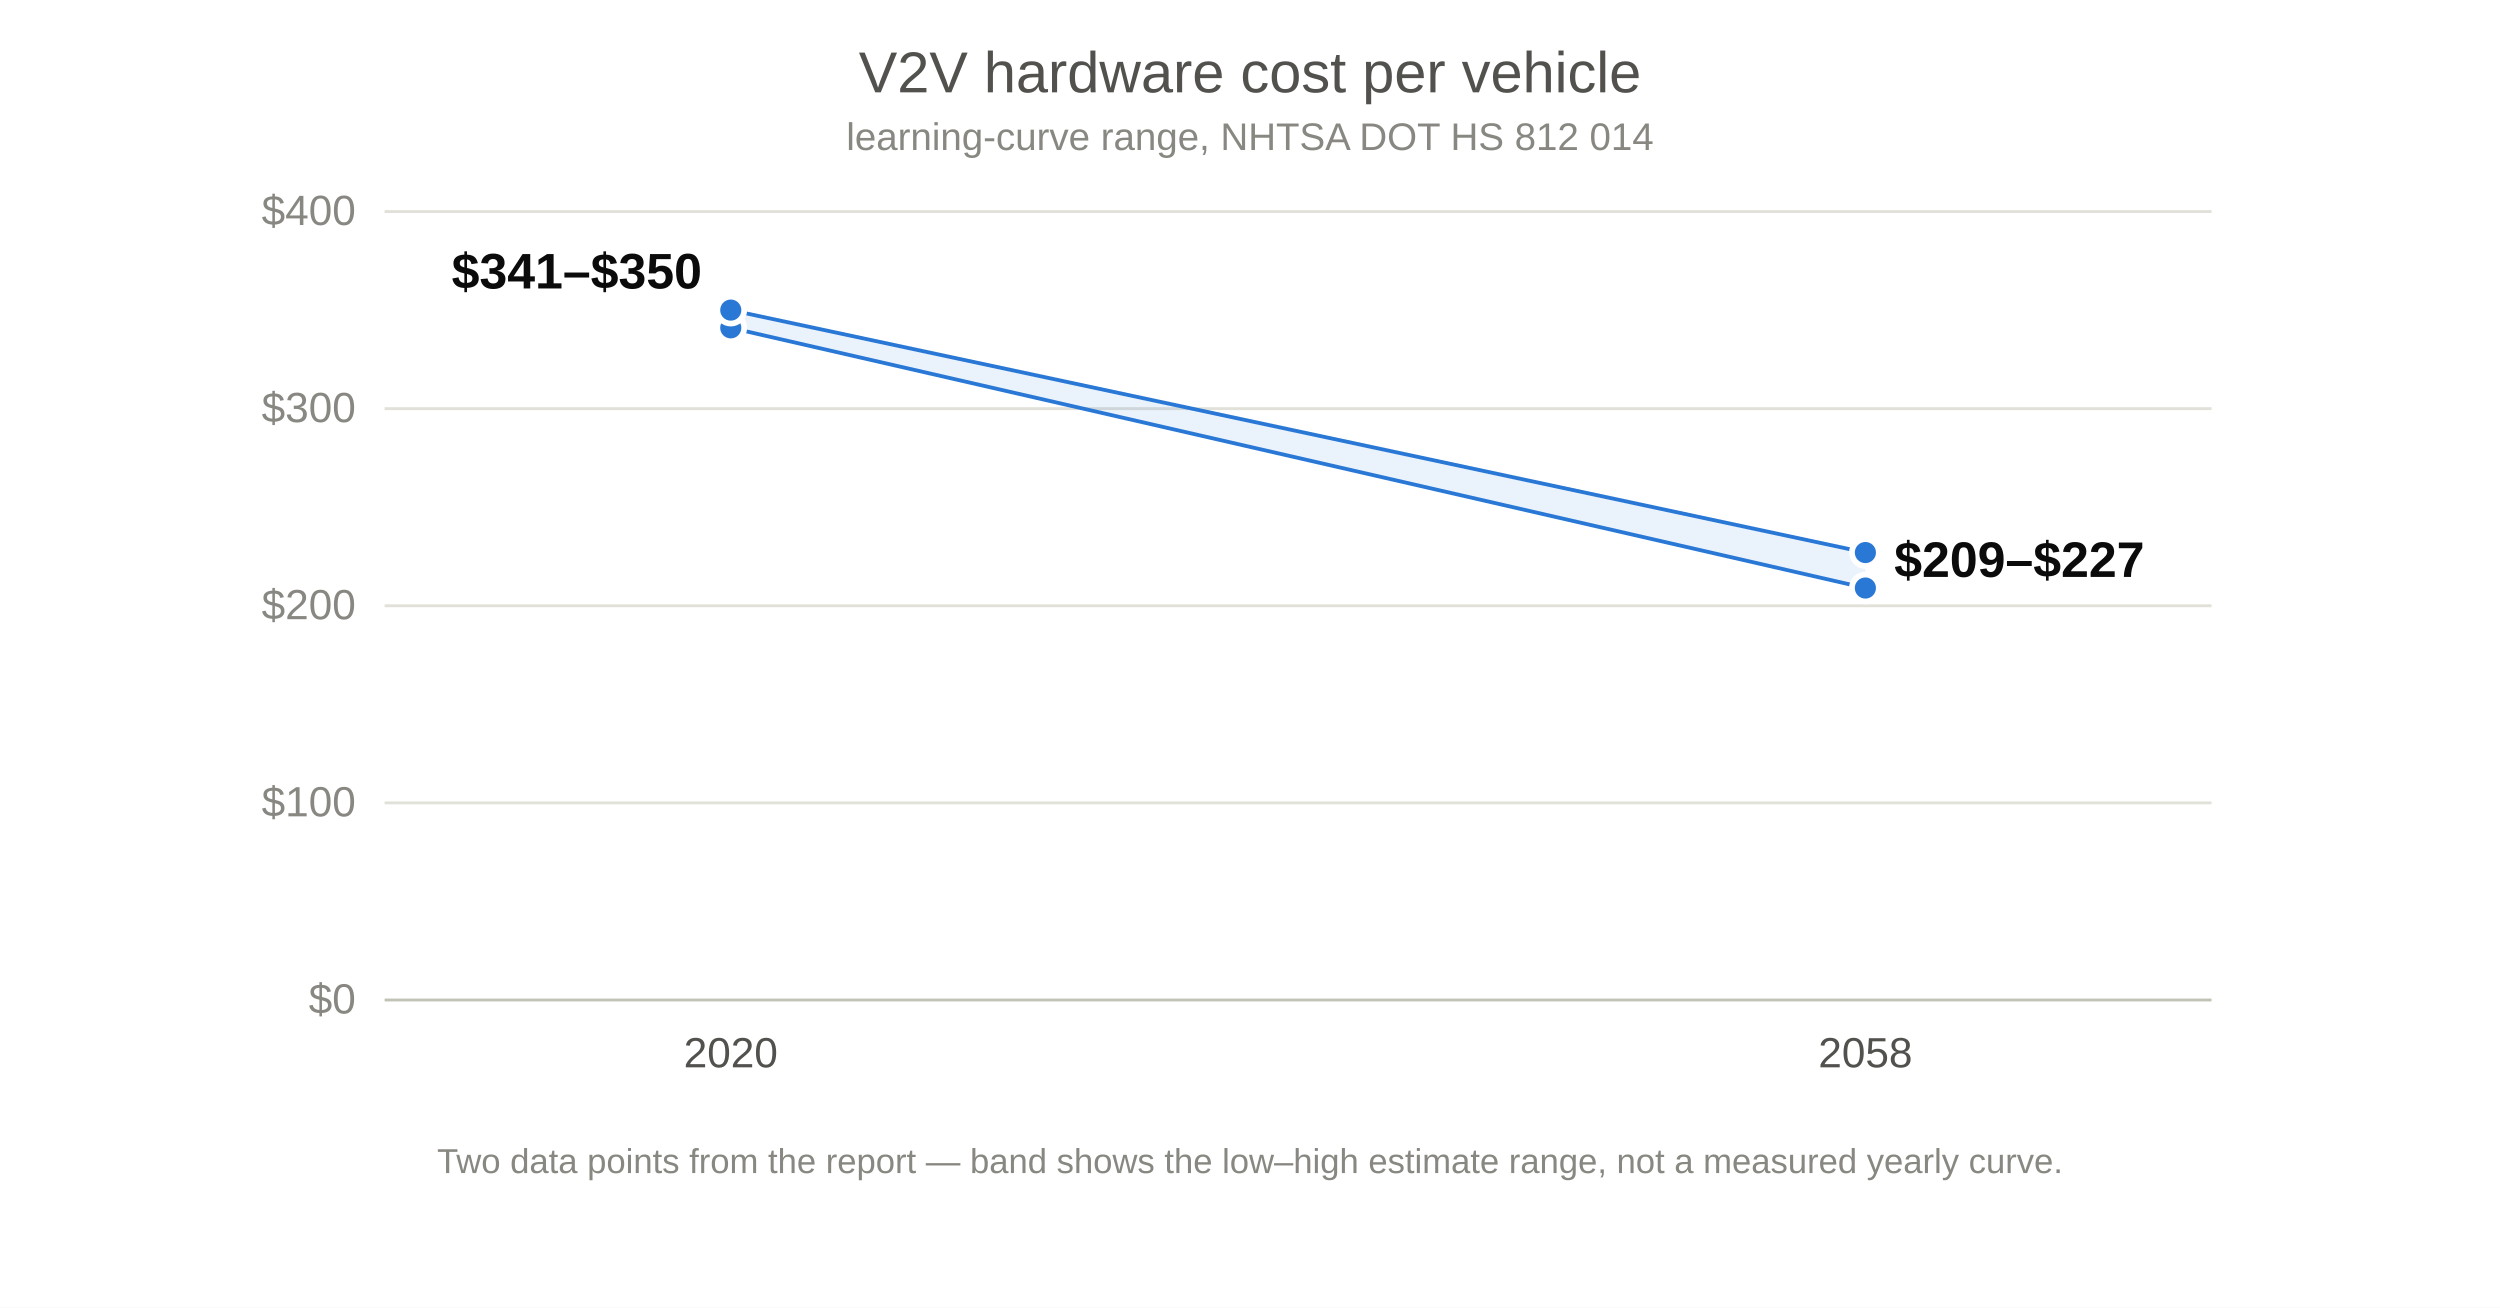
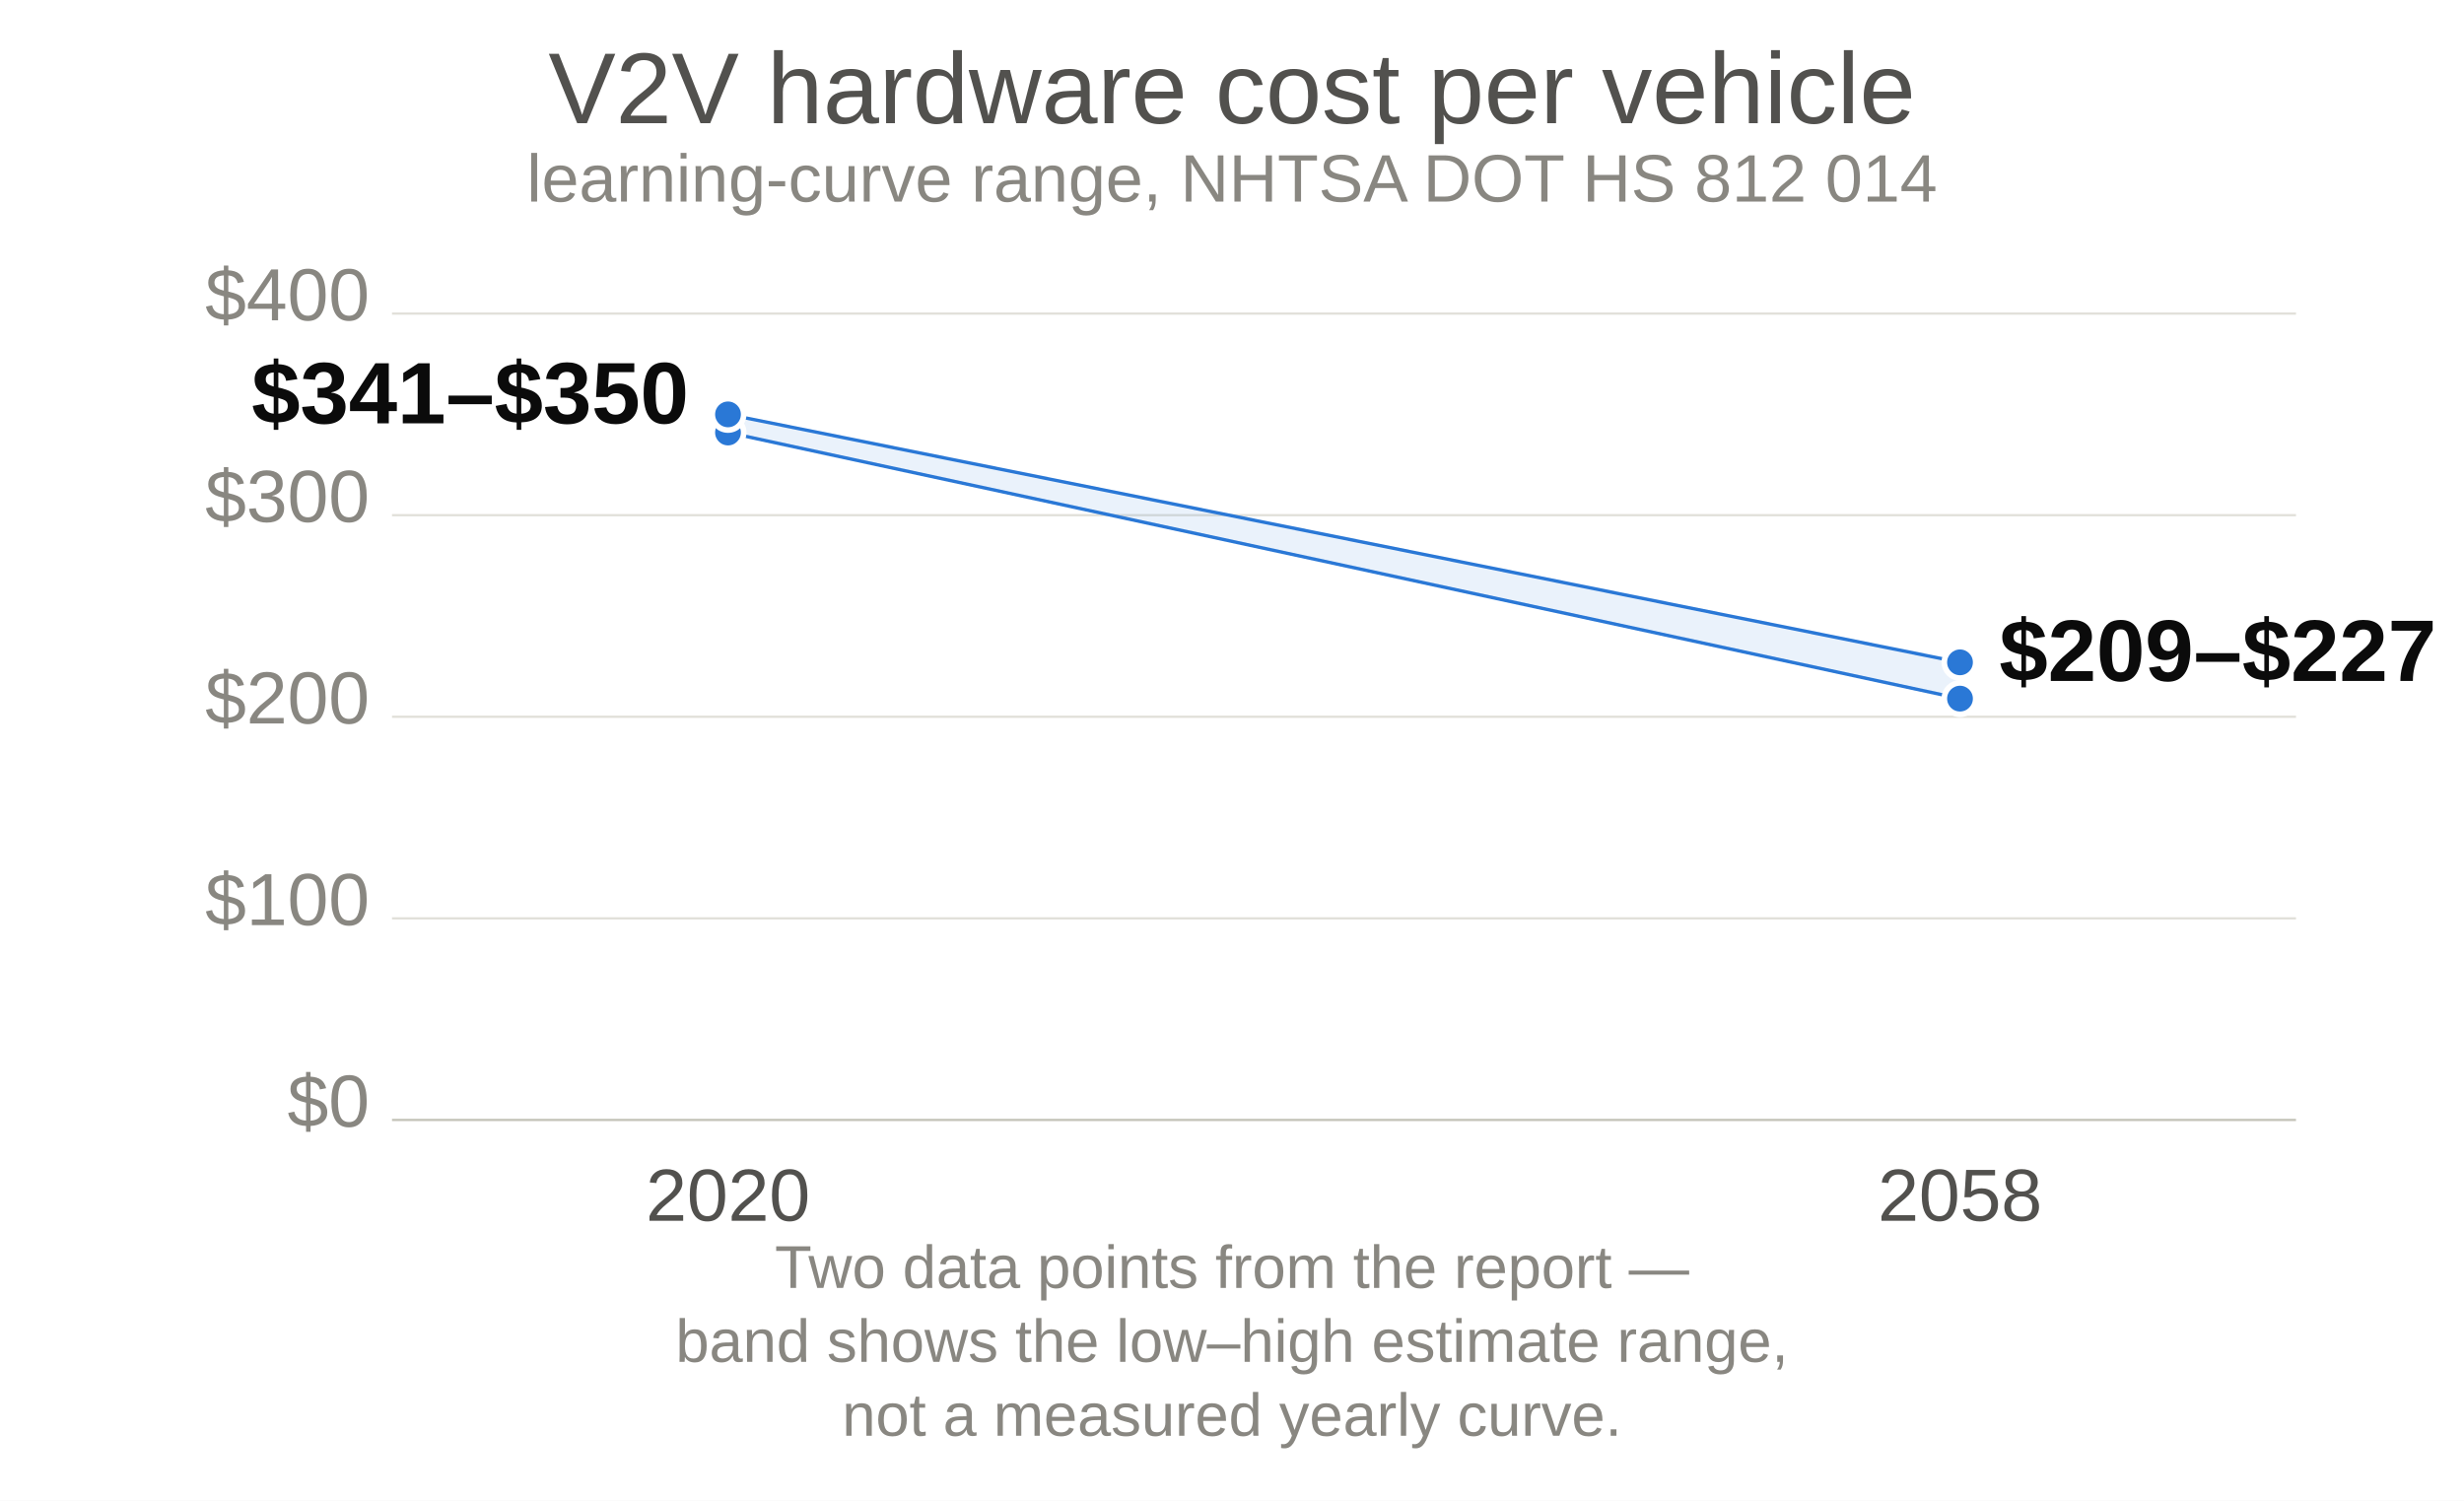
- <svg xmlns="http://www.w3.org/2000/svg" viewBox="0 0 1300 680" font-family="Segoe UI, Arial, sans-serif">
-   <rect x="0" y="0" width="1300" height="680" fill="#ffffff" />
-   <text x="650" y="48" text-anchor="middle" font-size="30" fill="#52514e">V2V hardware cost per vehicle</text>
-   <text x="650" y="78" text-anchor="middle" font-size="20" fill="#898781">learning-curve range, NHTSA DOT HS 812 014</text>
-   <g stroke="#e1e0d9" stroke-width="1.5">
-     <line x1="200" y1="417.5" x2="1150" y2="417.5" />
-     <line x1="200" y1="315" x2="1150" y2="315" />
-     <line x1="200" y1="212.5" x2="1150" y2="212.5" />
-     <line x1="200" y1="110" x2="1150" y2="110" />
+ <svg xmlns="http://www.w3.org/2000/svg" viewBox="0 0 2200 1340" font-family="Segoe UI, Arial, sans-serif">
+   <rect x="0" y="0" width="2200" height="1340" fill="#ffffff" />
+   <text x="1100" y="110" text-anchor="middle" font-size="90" fill="#52514e">V2V hardware cost per vehicle</text>
+   <text x="1100" y="180" text-anchor="middle" font-size="60" fill="#898781">learning-curve range, NHTSA DOT HS 812 014</text>
+   <g stroke="#e1e0d9" stroke-width="2">
+     <line x1="350" y1="820" x2="2050" y2="820" />
+     <line x1="350" y1="640" x2="2050" y2="640" />
+     <line x1="350" y1="460" x2="2050" y2="460" />
+     <line x1="350" y1="280" x2="2050" y2="280" />
  </g>
-   <line x1="200" y1="520" x2="1150" y2="520" stroke="#c3c2b7" stroke-width="1.5" />
-   <g font-size="22" fill="#898781" text-anchor="end">
-     <text x="185" y="527">$0</text>
-     <text x="185" y="424.5">$100</text>
-     <text x="185" y="322">$200</text>
-     <text x="185" y="219.5">$300</text>
-     <text x="185" y="117">$400</text>
+   <line x1="350" y1="1000" x2="2050" y2="1000" stroke="#c3c2b7" stroke-width="2" />
+   <g font-size="66" fill="#898781" text-anchor="end">
+     <text x="330" y="1006">$0</text>
+     <text x="330" y="826">$100</text>
+     <text x="330" y="646">$200</text>
+     <text x="330" y="466">$300</text>
+     <text x="330" y="286">$400</text>
  </g>
-   <polygon points="380,170.475 970,305.775 970,287.325 380,161.25" fill="#2a78d6" fill-opacity="0.10" />
-   <polyline points="380,170.475 970,305.775" fill="none" stroke="#2a78d6" stroke-width="2" />
-   <polyline points="380,161.25 970,287.325" fill="none" stroke="#2a78d6" stroke-width="2" />
-   <g fill="#2a78d6" stroke="#ffffff" stroke-width="3">
-     <circle cx="380" cy="170.475" r="7" />
-     <circle cx="380" cy="161.25" r="7" />
-     <circle cx="970" cy="305.775" r="7" />
-     <circle cx="970" cy="287.325" r="7" />
+   <polygon points="650,386.2 1750,623.8 1750,591.4 650,370" fill="#2a78d6" fill-opacity="0.10" />
+   <polyline points="650,386.2 1750,623.8" fill="none" stroke="#2a78d6" stroke-width="3" />
+   <polyline points="650,370 1750,591.4" fill="none" stroke="#2a78d6" stroke-width="3" />
+   <g fill="#2a78d6" stroke="#ffffff" stroke-width="5">
+     <circle cx="650" cy="386.2" r="14" />
+     <circle cx="650" cy="370" r="14" />
+     <circle cx="1750" cy="623.8" r="14" />
+     <circle cx="1750" cy="591.4" r="14" />
  </g>
-   <text x="365" y="150" text-anchor="end" font-size="26" font-weight="600" fill="#0b0b0b">$341–$350</text>
-   <text x="985" y="300" text-anchor="start" font-size="26" font-weight="600" fill="#0b0b0b">$209–$227</text>
-   <g text-anchor="middle" font-size="22" fill="#52514e">
-     <text x="380" y="555">2020</text>
-     <text x="970" y="555">2058</text>
+   <text x="615" y="378" text-anchor="end" font-size="78" font-weight="600" fill="#0b0b0b">$341–$350</text>
+   <text x="1785" y="608" text-anchor="start" font-size="78" font-weight="600" fill="#0b0b0b">$209–$227</text>
+   <g text-anchor="middle" font-size="66" fill="#52514e">
+     <text x="650" y="1090">2020</text>
+     <text x="1750" y="1090">2058</text>
  </g>
-   <text x="650" y="610" text-anchor="middle" font-size="18" fill="#898781">Two data points from the report — band shows the low–high estimate range, not a measured yearly curve.</text>
+   <g text-anchor="middle" font-size="54" fill="#898781">
+     <text x="1100" y="1150">Two data points from the report —</text>
+     <text x="1100" y="1216">band shows the low–high estimate range,</text>
+     <text x="1100" y="1282">not a measured yearly curve.</text>
+   </g>
</svg>
